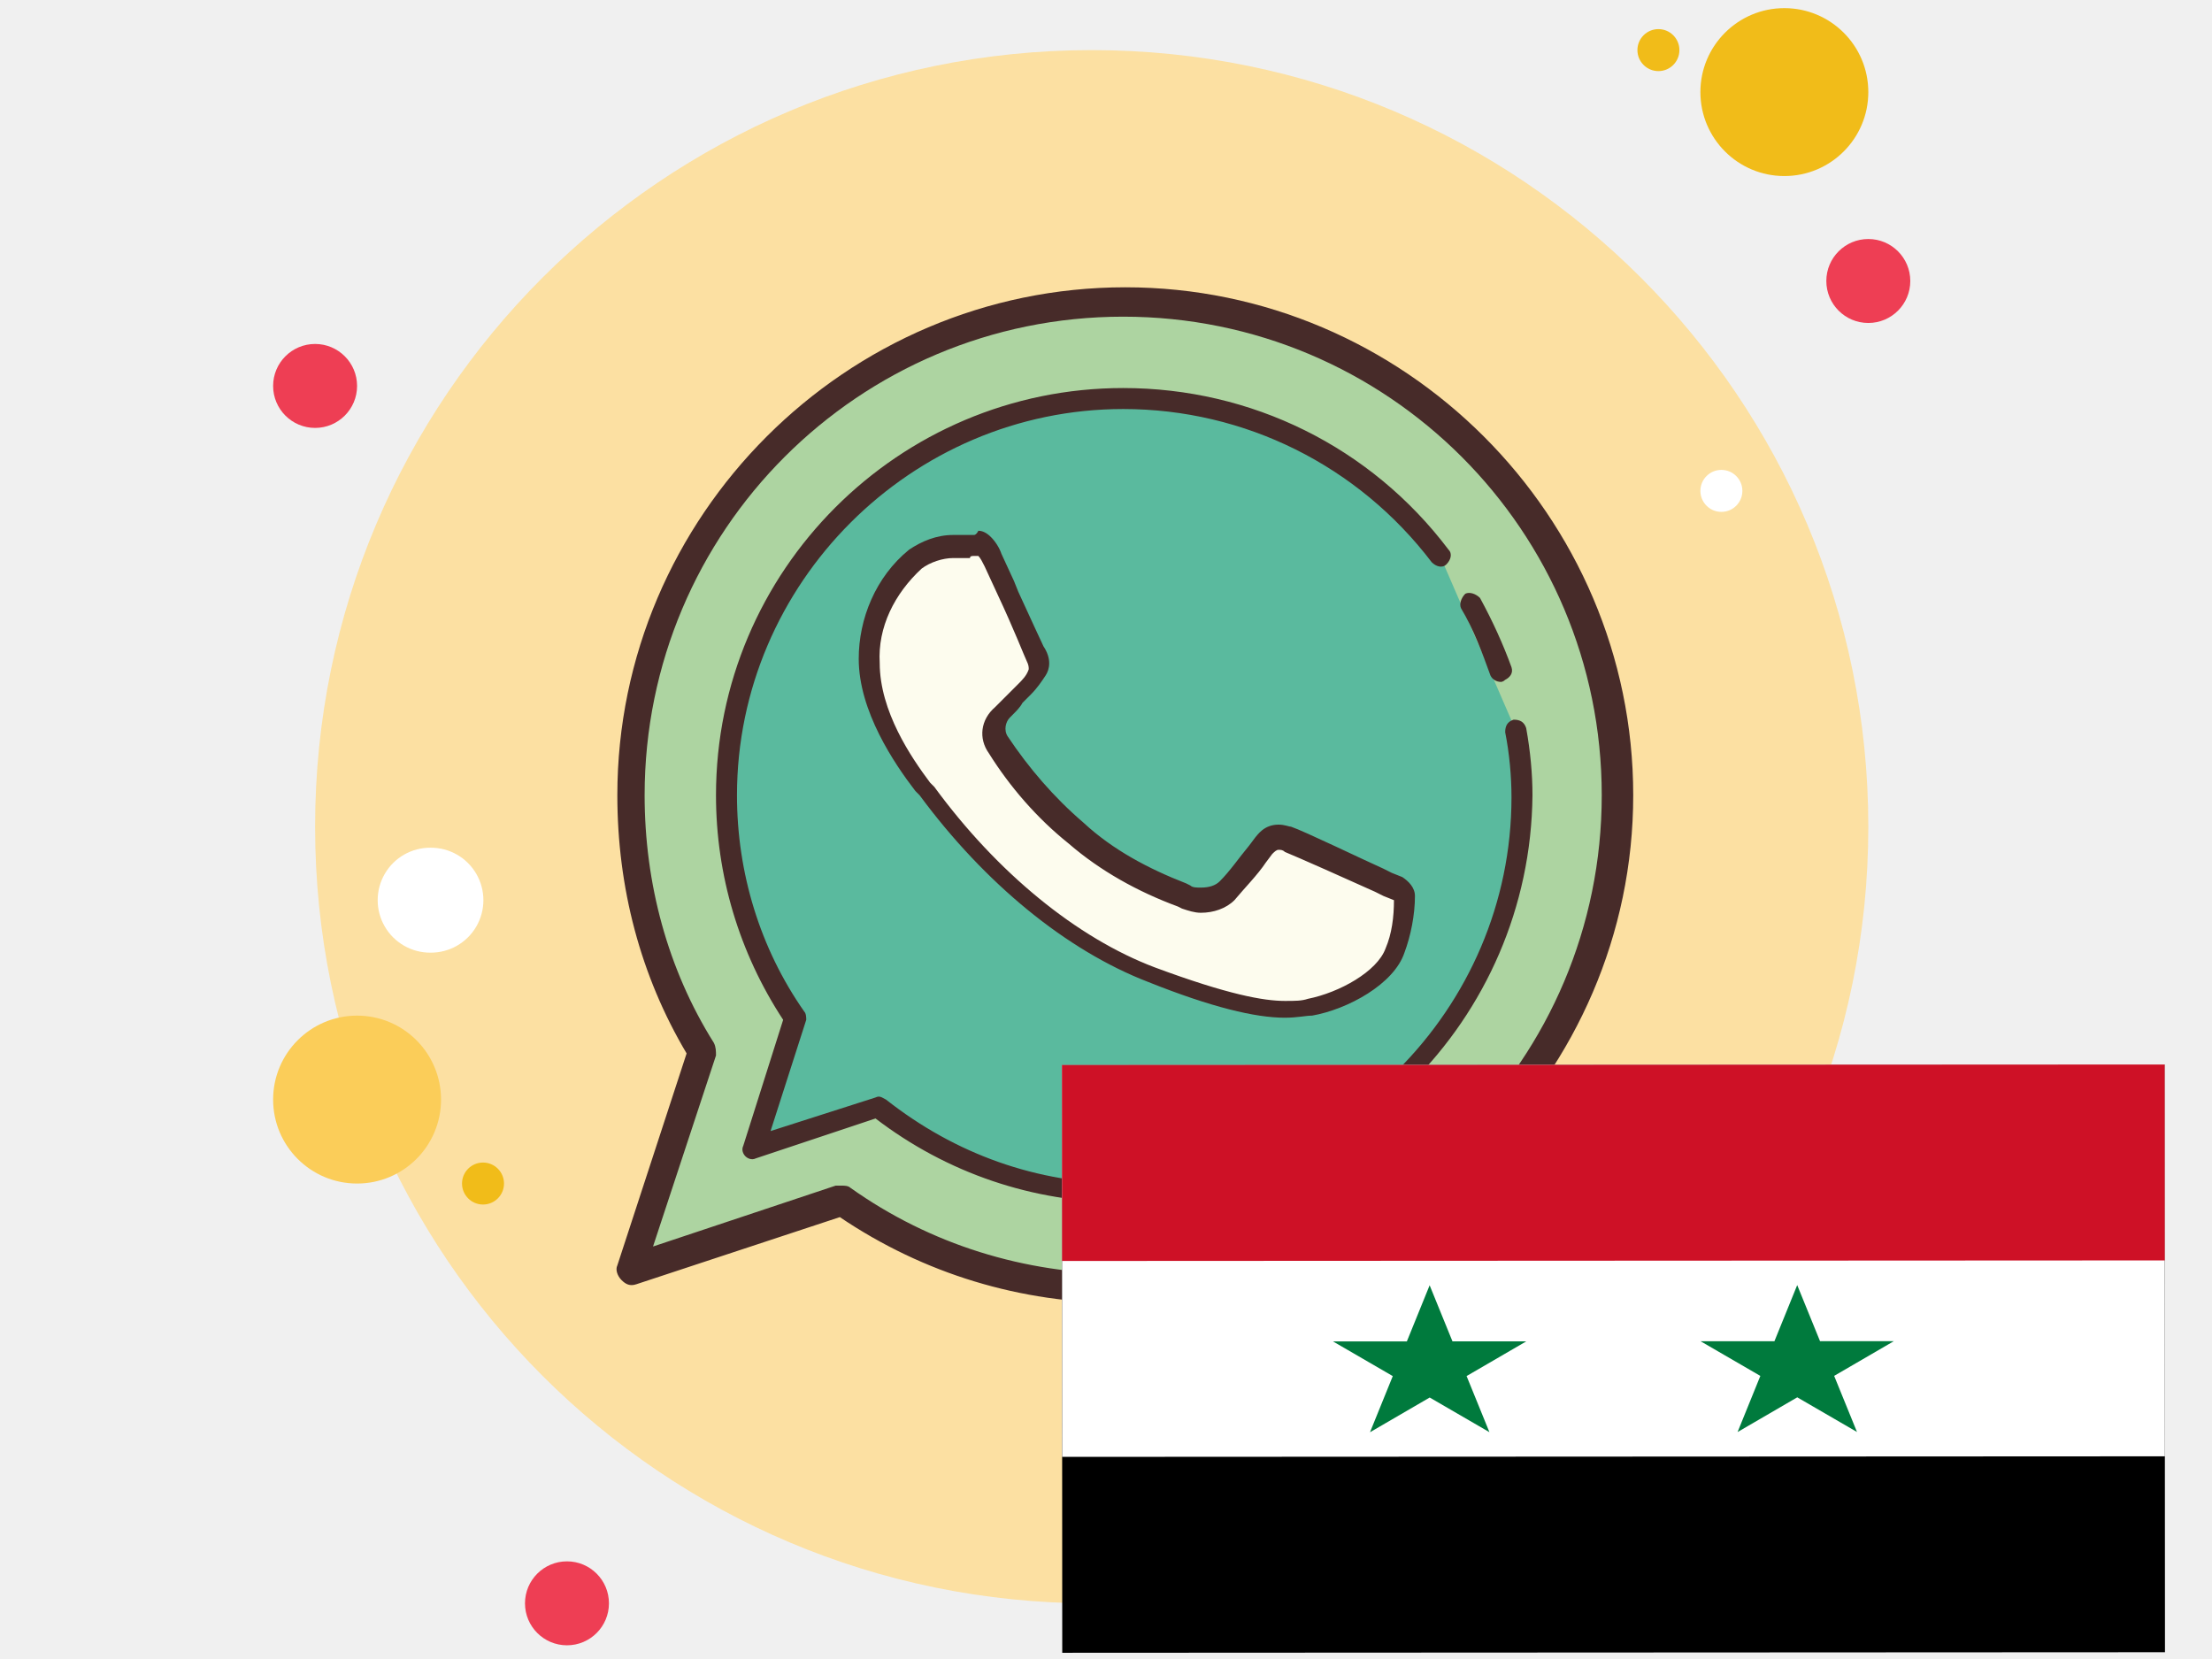
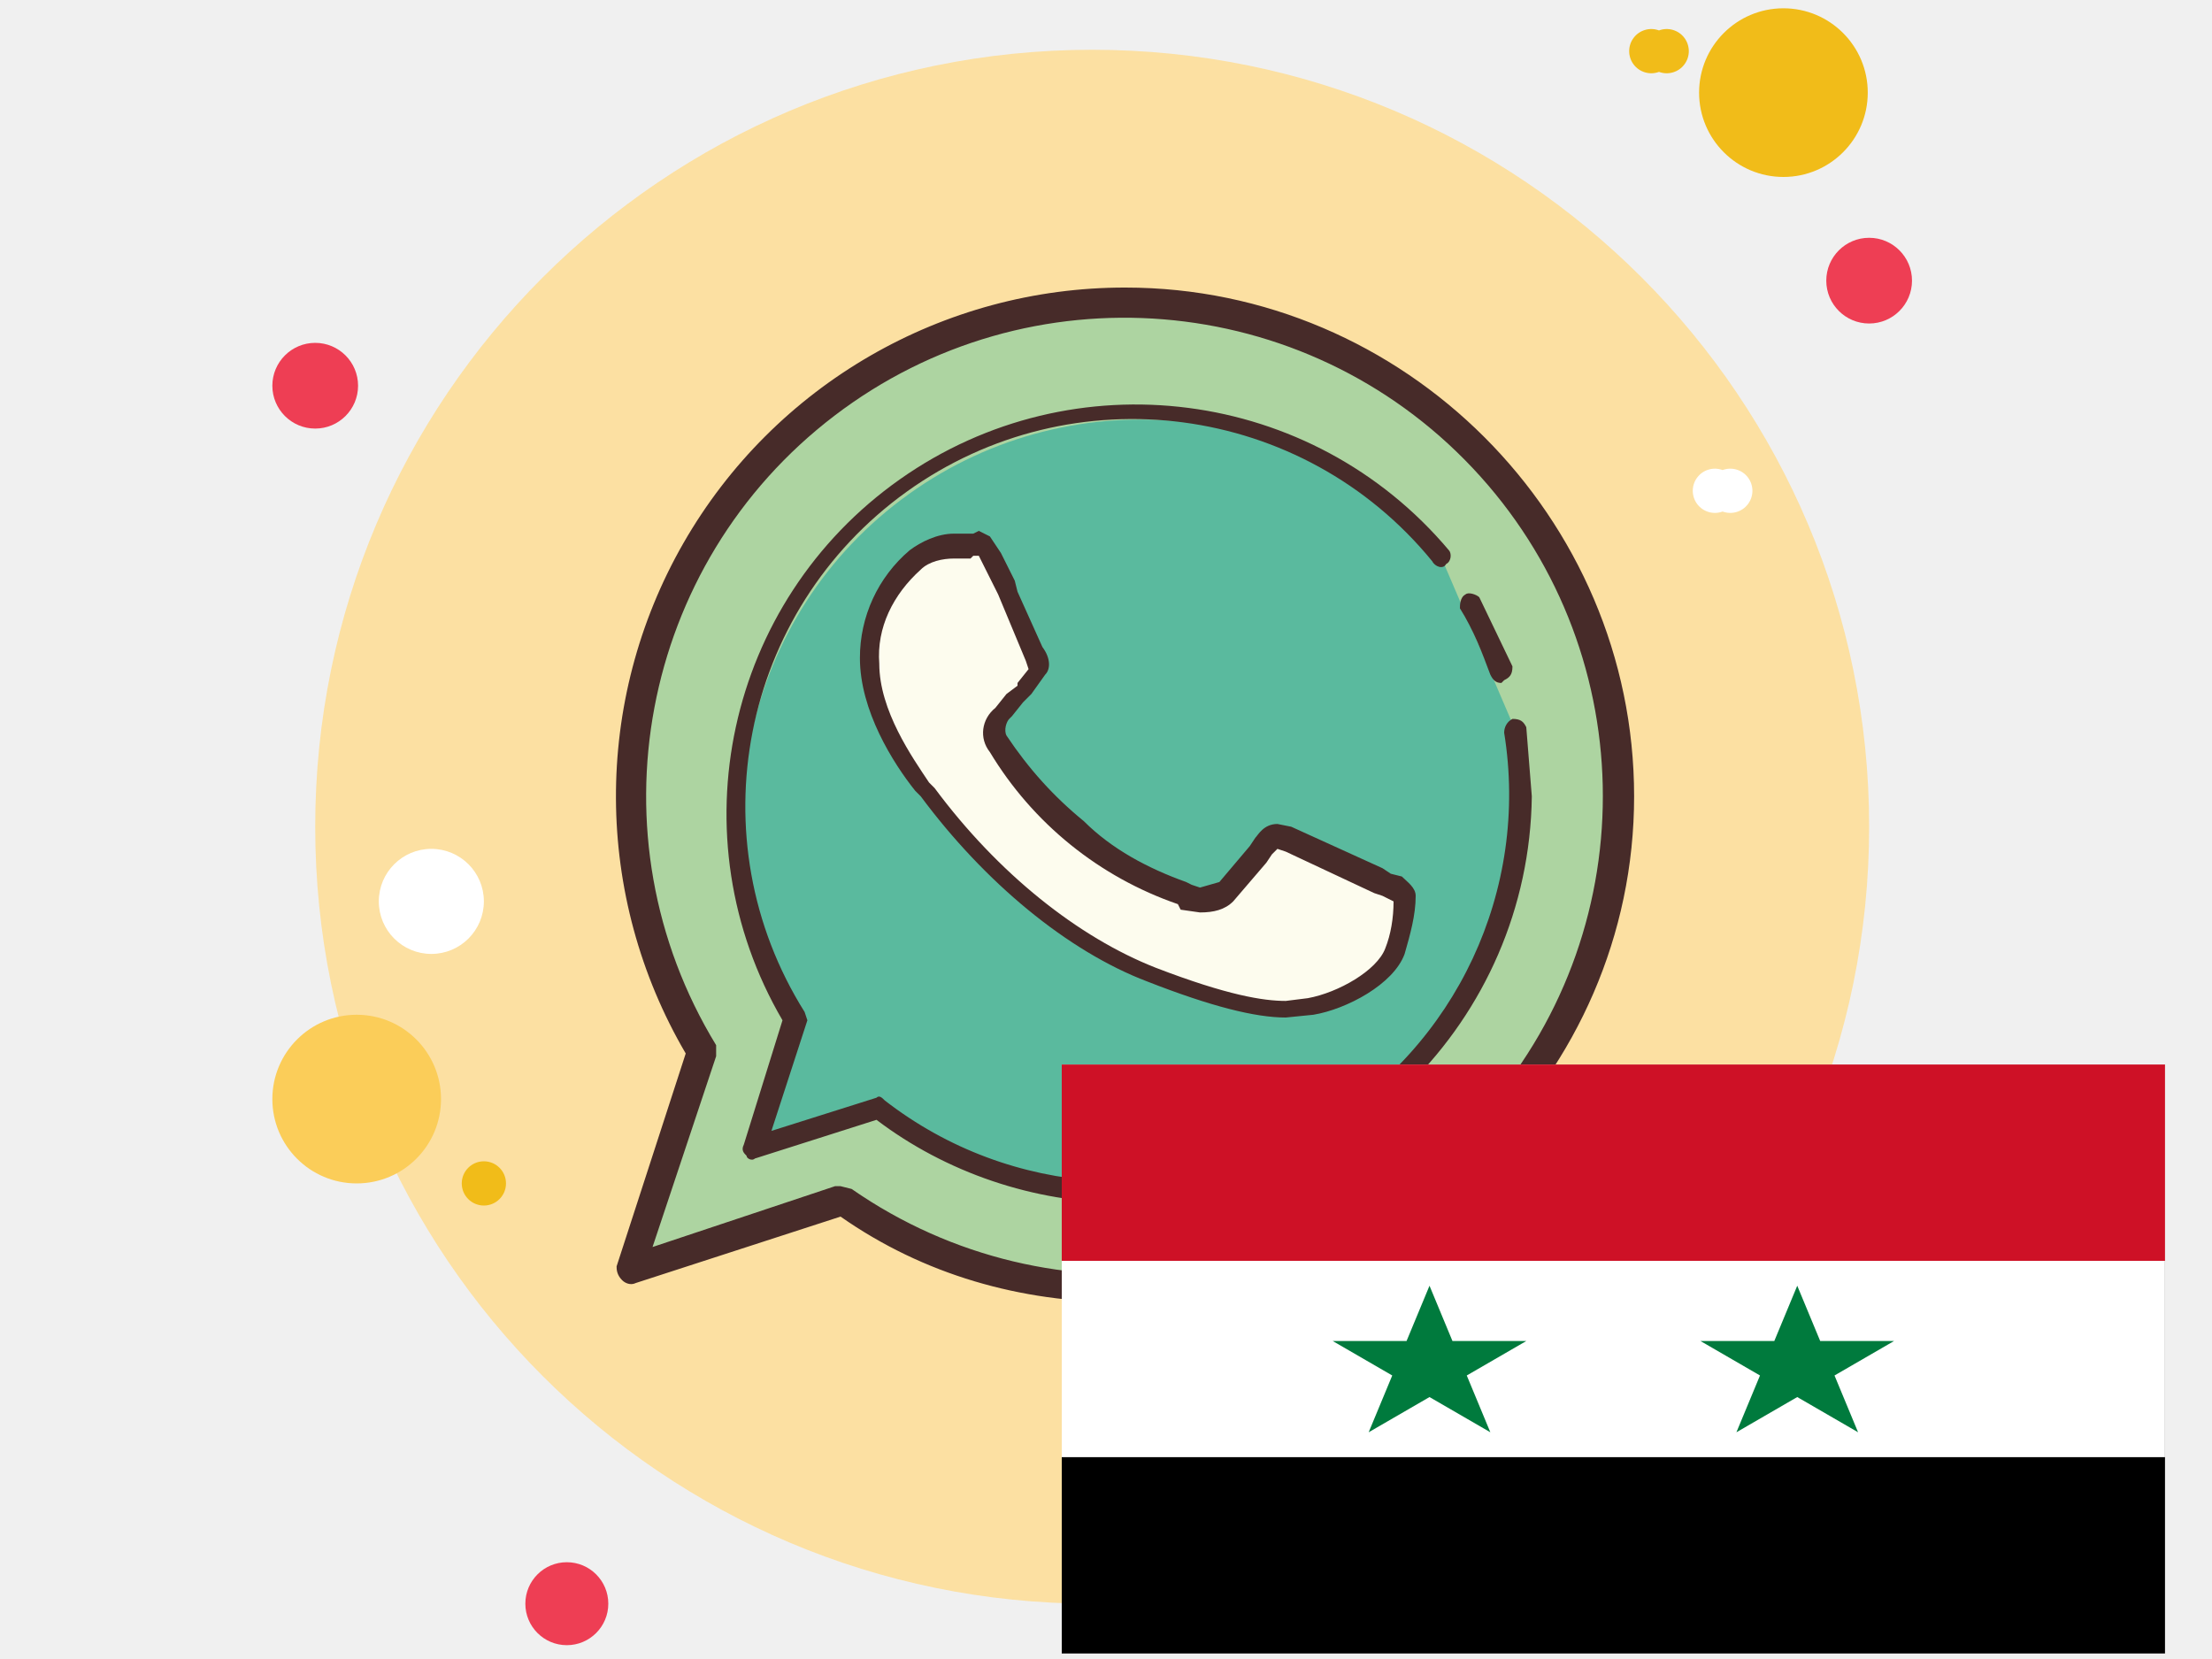
- <svg xmlns="http://www.w3.org/2000/svg" width="800" height="600">
-   <g>
-     <g stroke="null">
-       <path stroke="null" d="m113.959,124.399a15.182,15.182 0 1 0 0,30.364a15.182,15.182 0 1 0 0,-30.364z" fill="#ee3e54" />
-       <path stroke="null" d="m599.789,10.532a7.591,7.591 0 1 0 0,15.182a7.591,7.591 0 1 0 0,-15.182z" fill="#f1bc19" />
-       <path stroke="null" d="m394.83,18.123a280.87,280.87 0 1 0 0,561.741a280.87,280.87 0 1 0 0,-561.741z" fill="#fce0a2" />
-       <path stroke="null" d="m645.336,2.941a30.364,30.364 0 1 0 0,60.729a30.364,30.364 0 1 0 0,-60.729z" fill="#f1bc19" />
-       <path stroke="null" d="m675.7,86.443a15.182,15.182 0 1 0 0,30.364a15.182,15.182 0 1 0 0,-30.364z" fill="#ee3e54" />
-       <path stroke="null" d="m630.154,481.18a15.182,15.182 0 1 0 0,30.364a15.182,15.182 0 1 0 0,-30.364zm-501.012,-113.866a30.364,30.364 0 1 0 0,60.729a30.364,30.364 0 1 0 0,-60.729z" fill="#fbcd59" />
-       <path stroke="null" d="m205.053,564.682a15.182,15.182 0 1 0 0,30.364a15.182,15.182 0 1 0 0,-30.364z" fill="#ee3e54" />
-       <path stroke="null" d="m155.71,306.585a18.978,18.978 0 1 0 0,37.955a18.978,18.978 0 1 0 0,-37.955z" fill="#fff" />
-       <path stroke="null" d="m174.688,420.451a7.591,7.591 0 1 0 0,15.182a7.591,7.591 0 1 0 0,-15.182z" fill="#f1bc19" />
-       <path stroke="null" d="m622.563,169.945a7.591,7.591 0 1 0 0,15.182a7.591,7.591 0 1 0 0,-15.182z" fill="#fff" />
-       <path stroke="null" d="m406.216,109.216c-98.684,0 -178.391,79.706 -178.391,178.391c0,34.16 9.109,65.283 25.81,92.611l-25.81,78.947l76.67,-25.051c28.846,20.496 63.765,31.883 101.721,31.883c98.684,0 178.391,-79.706 178.391,-178.391s-79.706,-178.391 -178.391,-178.391z" fill="#add4a1" />
-       <path stroke="null" d="m406.216,471.311c-37.196,0 -72.115,-10.628 -102.48,-31.123l-73.634,24.291c-2.277,0.759 -3.796,0 -5.314,-1.518c-1.518,-1.518 -2.277,-3.796 -1.518,-5.314l25.051,-76.67c-16.7,-28.087 -25.051,-59.97 -25.051,-93.37c0,-100.962 82.743,-183.704 183.704,-183.704s183.704,82.743 183.704,183.704s-83.502,183.704 -184.464,183.704zm-101.721,-42.51c0.759,0 2.277,0 3.036,0.759c28.846,20.496 63.006,31.123 98.684,31.123c95.648,0 173.077,-77.429 173.077,-173.077c0,-95.648 -77.429,-173.077 -173.077,-173.077c-95.648,0 -173.077,77.429 -173.077,173.077c0,31.883 8.35,63.006 25.051,89.575c0.759,1.518 0.759,3.036 0.759,4.555l-22.773,69.079l66.042,-22.014c0.759,0 1.518,0 2.277,0z" fill="#472b29" />
-       <path stroke="null" d="m520.842,201.069c-26.569,-34.16 -67.561,-56.933 -114.625,-56.933c-78.947,0 -143.472,64.524 -143.472,143.472c0,29.605 9.109,57.692 25.051,80.466l-15.182,47.065l45.547,-14.423c24.291,18.978 55.415,31.123 88.816,31.123c78.947,0 143.472,-64.524 143.472,-143.472c0,-8.35 -0.759,-15.941 -2.277,-24.291" fill="#5aba9e" />
-       <path stroke="null" d="m406.216,434.874c-32.642,0 -63.765,-10.628 -89.575,-30.364l-43.269,14.423c-1.518,0.759 -3.036,0 -3.796,-0.759c-0.759,-0.759 -1.518,-2.277 -0.759,-3.796l14.423,-45.547c-15.941,-24.291 -24.291,-52.379 -24.291,-81.225c0,-81.225 66.042,-147.267 147.267,-147.267c46.306,0 89.575,21.255 117.662,58.451c1.518,1.518 0.759,3.796 -0.759,5.314c-1.518,1.518 -3.796,0.759 -5.314,-0.759c-26.569,-34.919 -67.561,-55.415 -111.589,-55.415c-76.67,0 -139.676,63.006 -139.676,139.676c0,28.087 8.35,55.415 24.291,78.188c0.759,0.759 0.759,2.277 0.759,3.036l-12.905,40.233l37.955,-12.146c1.518,-0.759 2.277,0 3.796,0.759c25.051,19.737 54.656,30.364 86.538,30.364c76.67,0 139.676,-63.006 139.676,-139.676c0,-7.591 -0.759,-15.941 -2.277,-23.532c0,-2.277 0.759,-3.796 3.036,-4.555c2.277,0 3.796,0.759 4.555,3.036c1.518,8.35 2.277,16.7 2.277,24.291c-0.759,81.225 -66.802,147.267 -148.026,147.267z" fill="#472b29" />
-       <g stroke="null">
-         <path stroke="null" d="m542.856,242.82c-3.036,-8.35 -6.832,-16.7 -10.628,-25.051" fill="#5aba9e" />
-         <path stroke="null" d="m542.856,246.615c-1.518,0 -3.036,-0.759 -3.796,-2.277c-3.036,-8.35 -6.073,-16.7 -10.628,-24.291c-0.759,-1.518 0,-3.796 1.518,-5.314c1.518,-0.759 3.796,0 5.314,1.518c4.555,8.35 8.35,16.7 11.387,25.051c0.759,2.277 -0.759,3.796 -2.277,4.555c-0.759,0.759 -1.518,0.759 -1.518,0.759z" fill="#472b29" />
-       </g>
-       <g stroke="null">
-         <path stroke="null" d="m463.909,365.036c-10.628,0 -25.81,-3.796 -47.824,-12.905c-28.846,-11.387 -57.692,-34.919 -81.225,-66.802l-1.518,-1.518c-6.832,-9.109 -18.978,-27.328 -18.978,-45.547c-0.759,-13.664 5.314,-27.328 16.7,-36.437c3.796,-3.036 9.109,-4.555 13.664,-4.555l1.518,0l5.314,0c0,0 0.759,0 1.518,0s0.759,0 1.518,0c0.759,0 1.518,0.759 2.277,1.518c1.518,1.518 2.277,3.036 3.036,5.314l6.073,12.905c4.555,9.868 8.35,18.978 9.109,19.737c0.759,0.759 2.277,3.796 0.759,6.832c-1.518,2.277 -3.036,4.555 -4.555,6.073c-0.759,1.518 -1.518,2.277 -2.277,3.036l-2.277,0.759c-0.759,0.759 -3.036,3.036 -4.555,4.555c-3.796,3.796 -4.555,8.35 -2.277,12.146c7.591,12.146 16.7,22.773 28.087,31.883c11.387,9.868 24.291,17.46 38.715,22.773l1.518,0.759c1.518,0.759 3.796,1.518 6.073,1.518c3.796,0 6.832,-1.518 9.109,-3.796c3.796,-4.555 7.591,-9.109 11.387,-13.664l2.277,-3.036c0.759,-0.759 2.277,-3.036 5.314,-3.036c0.759,0 2.277,0 3.036,0.759c3.796,1.518 25.051,10.628 32.642,14.423l3.036,1.518l3.796,1.518c1.518,0.759 2.277,1.518 2.277,3.036c0,6.832 -0.759,12.905 -3.036,18.978c-3.796,9.109 -18.978,18.219 -31.123,20.496c-2.277,0.759 -5.314,0.759 -9.109,0.759z" fill="#fdfcee" />
-         <path stroke="null" d="m352.32,201.069c0.759,0 0.759,0 1.518,0c0.759,0.759 1.518,2.277 2.277,3.796l4.555,9.868c6.073,12.905 9.868,22.773 10.628,24.291s0.759,2.277 0.759,3.036c-0.759,2.277 -2.277,3.796 -3.796,5.314l-0.759,0.759c-0.759,0.759 -2.277,2.277 -3.036,3.036c-0.759,0.759 -3.036,3.036 -4.555,4.555c-5.314,4.555 -6.073,11.387 -2.277,16.7c7.591,12.146 17.46,23.532 28.846,32.642c11.387,9.868 25.051,17.46 39.474,22.773l1.518,0.759c2.277,0.759 4.555,1.518 6.832,1.518c4.555,0 9.109,-1.518 12.146,-4.555c3.796,-4.555 8.35,-9.109 11.387,-13.664l2.277,-3.036c0.759,-0.759 1.518,-1.518 2.277,-1.518c0.759,0 1.518,0 2.277,0.759c3.796,1.518 24.291,10.628 32.642,14.423l3.036,1.518l3.796,1.518c0,6.073 -0.759,12.146 -3.036,17.46c-3.036,8.35 -16.7,15.941 -28.087,18.219c-2.277,0.759 -4.555,0.759 -8.35,0.759c-7.591,0 -20.496,-2.277 -47.065,-12.146c-28.087,-10.628 -56.933,-34.16 -79.706,-65.283l-1.518,-1.518c-6.832,-9.109 -18.219,-25.81 -18.219,-43.269c-0.759,-12.905 5.314,-25.051 15.182,-34.16c3.036,-2.277 7.591,-3.796 11.387,-3.796c0,0 0.759,0 0.759,0c2.277,0 3.796,0 5.314,0c0,-0.759 0.759,-0.759 1.518,-0.759m0,-7.591c-0.759,0 -0.759,0 -1.518,0l-4.555,0c-0.759,0 -0.759,0 -1.518,0c-6.073,0 -11.387,2.277 -15.941,5.314c0,0 0,0 0,0c-12.146,9.868 -18.219,25.051 -18.219,39.474c0,18.978 12.905,37.955 20.496,47.824l1.518,1.518c23.532,31.883 53.138,56.174 82.743,67.561c22.773,9.109 38.715,12.905 49.342,12.905c4.555,0 7.591,-0.759 9.868,-0.759c12.905,-2.277 29.605,-11.387 33.401,-22.773c2.277,-6.073 3.796,-13.664 3.796,-20.496c0,-3.036 -2.277,-5.314 -4.555,-6.832l-3.796,-1.518l-3.036,-1.518c-6.832,-3.036 -28.846,-13.664 -33.401,-15.182c-0.759,0 -2.277,-0.759 -4.555,-0.759c-5.314,0 -7.591,3.796 -8.35,4.555l-2.277,3.036c-3.796,4.555 -6.832,9.109 -10.628,12.905c-1.518,1.518 -3.796,2.277 -6.832,2.277c-1.518,0 -3.036,0 -3.796,-0.759l-1.518,-0.759c-13.664,-5.314 -26.569,-12.146 -37.196,-22.014c-10.628,-9.109 -19.737,-19.737 -27.328,-31.123c-1.518,-2.277 -0.759,-5.314 0.759,-6.832c0,0 0.759,-0.759 0.759,-0.759c1.518,-1.518 3.036,-3.036 3.796,-4.555l0.759,-0.759c0.759,-0.759 1.518,-1.518 2.277,-2.277l0,0c2.277,-2.277 3.796,-4.555 5.314,-6.832c1.518,-2.277 2.277,-6.073 -0.759,-10.628c-0.759,-1.518 -4.555,-9.868 -9.109,-19.737l-1.518,-3.796l-4.555,-9.868c-0.759,-2.277 -2.277,-4.555 -3.796,-6.073c-1.518,-1.518 -3.036,-2.277 -4.555,-2.277c-0.759,1.518 -1.518,1.518 -1.518,1.518l0,0z" fill="#472b29" />
-       </g>
-     </g>
-     <g transform="rotate(-0.0289436 583.529 491.373)" stroke="null">
-       <path stroke="null" d="m384.122,385.095l398.815,0l0,212.555l-398.815,0l0,-212.555z" />
-       <path stroke="null" fill="#fff" d="m384.122,385.095l398.815,0l0,141.703l-398.815,0l0,-141.703z" />
-       <path stroke="null" fill="#ce1126" d="m384.122,385.095l398.815,0l0,70.852l-398.815,0l0,-70.852z" />
-       <path stroke="null" fill="#007a3d" d="m495.465,517.942l21.597,-53.139l21.597,53.139l-56.543,-32.842l69.89,0m76.395,32.842l21.597,-53.139l21.597,53.139l-56.543,-32.842l69.89,0" />
-     </g>
+ <svg xmlns="http://www.w3.org/2000/svg" viewBox="0 0 800 600">
+   <g stroke="null">
+     <path d="M114 124a15 15 0 1 0 0 31 15 15 0 1 0 0-31z" fill="#ee3e54" />
+     <path d="M600 11a8 8 0 1 0 0 15 8 8 0 1 0 0-15z" fill="#f1bc19" />
+     <path d="M395 18a281 281 0 1 0 0 562 281 281 0 1 0 0-562z" fill="#fce0a2" />
+     <path d="M645 3a30 30 0 1 0 0 61 30 30 0 1 0 0-61z" fill="#f1bc19" />
+     <path d="M676 86a15 15 0 1 0 0 31 15 15 0 1 0 0-31z" fill="#ee3e54" />
+     <path d="M630 481a15 15 0 1 0 0 31 15 15 0 1 0 0-31zM129 367a30 30 0 1 0 0 61 30 30 0 1 0 0-61z" fill="#fbcd59" />
+     <path d="M205 565a15 15 0 1 0 0 30 15 15 0 1 0 0-30z" fill="#ee3e54" />
+     <path d="M156 307a19 19 0 1 0 0 38 19 19 0 1 0 0-38z" fill="#fff" />
+     <path d="M175 420a8 8 0 1 0 0 16 8 8 0 1 0 0-16z" fill="#f1bc19" />
+     <path d="M623 170a8 8 0 1 0 0 15 8 8 0 1 0 0-15z" fill="#fff" />
+     <path d="M406 109a178 178 0 0 0-152 271l-26 79 76-25a178 178 0 1 0 102-325z" fill="#add4a1" />
+     <path d="M406 471c-37 0-72-10-102-31l-74 24c-2 1-4 0-5-1-2-2-2-4-2-5l25-77a184 184 0 0 1 159-277c101 0 184 83 184 184s-84 183-185 183zm-102-42 4 1a173 173 0 1 0-49-52v4l-23 69 66-22h2z" fill="#472b29" />
+     <path d="M521 201a144 144 0 0 0-233 167l-15 47 45-14a144 144 0 0 0 230-137" fill="#5aba9e" />
+     <path d="M406 435c-32 0-64-11-89-30l-44 14c-1 1-3 0-3-1-1-1-2-2-1-4l14-45a148 148 0 0 1 241-170c1 1 1 4-1 5-1 2-4 1-5-1a140 140 0 0 0-227 163l1 3-13 40 38-12c1-1 2 0 3 1a140 140 0 0 0 224-133c0-2 1-4 3-5 3 0 4 1 5 3l2 25c-1 81-67 147-148 147z" fill="#472b29" />
+     <path d="m543 243-11-25" fill="#5aba9e" />
+     <path d="M543 247c-2 0-3-1-4-3-3-8-6-16-11-24 0-1 0-4 2-5 1-1 4 0 5 1l12 25c0 3-1 4-3 5l-1 1z" fill="#472b29" />
+     <path d="M464 365a187 187 0 0 1-129-80l-2-1c-6-9-19-28-19-46 0-13 6-27 17-36 4-3 9-5 14-5h10l2 2 3 5 6 13 9 20c1 1 2 4 1 7l-5 6-2 3h-2l-5 5c-4 4-4 8-2 12a143 143 0 0 0 67 55l1 1 6 1c4 0 7-1 9-4l12-13 2-3c1-1 2-3 5-3h3l33 15 3 1 4 2c1 1 2 1 2 3 0 7-1 13-3 19-4 9-19 18-31 20l-9 1z" fill="#fdfcee" />
+     <path d="M352 201h2l2 4 5 10 10 24 1 3-4 5v1l-4 3-4 5c-5 4-6 11-2 16a128 128 0 0 0 68 55l1 2 7 1c5 0 9-1 12-4l12-14 2-3 2-2 3 1 32 15 3 1 4 2c0 6-1 12-3 17-3 8-17 16-28 18l-8 1c-8 0-21-2-47-12-28-11-57-34-80-65l-2-2c-6-9-18-26-18-43-1-13 5-25 15-34 3-3 8-4 12-4h6l1-1m0-8h-7c-6 0-12 3-16 6a51 51 0 0 0-18 39c0 19 12 38 20 48l2 2c23 31 53 56 82 67 23 9 39 13 50 13l10-1c12-2 29-11 33-22 2-7 4-14 4-21 0-3-3-5-5-7l-4-1-3-2-33-15-5-1c-5 0-7 4-8 5l-2 3-11 13-7 2-3-1-2-1c-14-5-27-12-37-22-11-9-20-19-28-31-1-2 0-5 1-6l1-1 4-5 1-1 2-2 5-7c2-2 2-6-1-10l-9-20-1-4-5-10-4-6-4-2-2 1z" fill="#472b29" />
+   </g>
+   <g stroke="null">
+     <path d="M384 385h399v213H384V385z" />
+     <path fill="#fff" d="M384 385h399v142H384V385z" />
+     <path fill="#ce1126" d="M384 385h399v71H384v-71z" />
+     <path fill="#007a3d" d="m495 518 22-53 22 53-57-33h70m76 33 22-53 22 53-57-33h70" />
  </g>
</svg>
